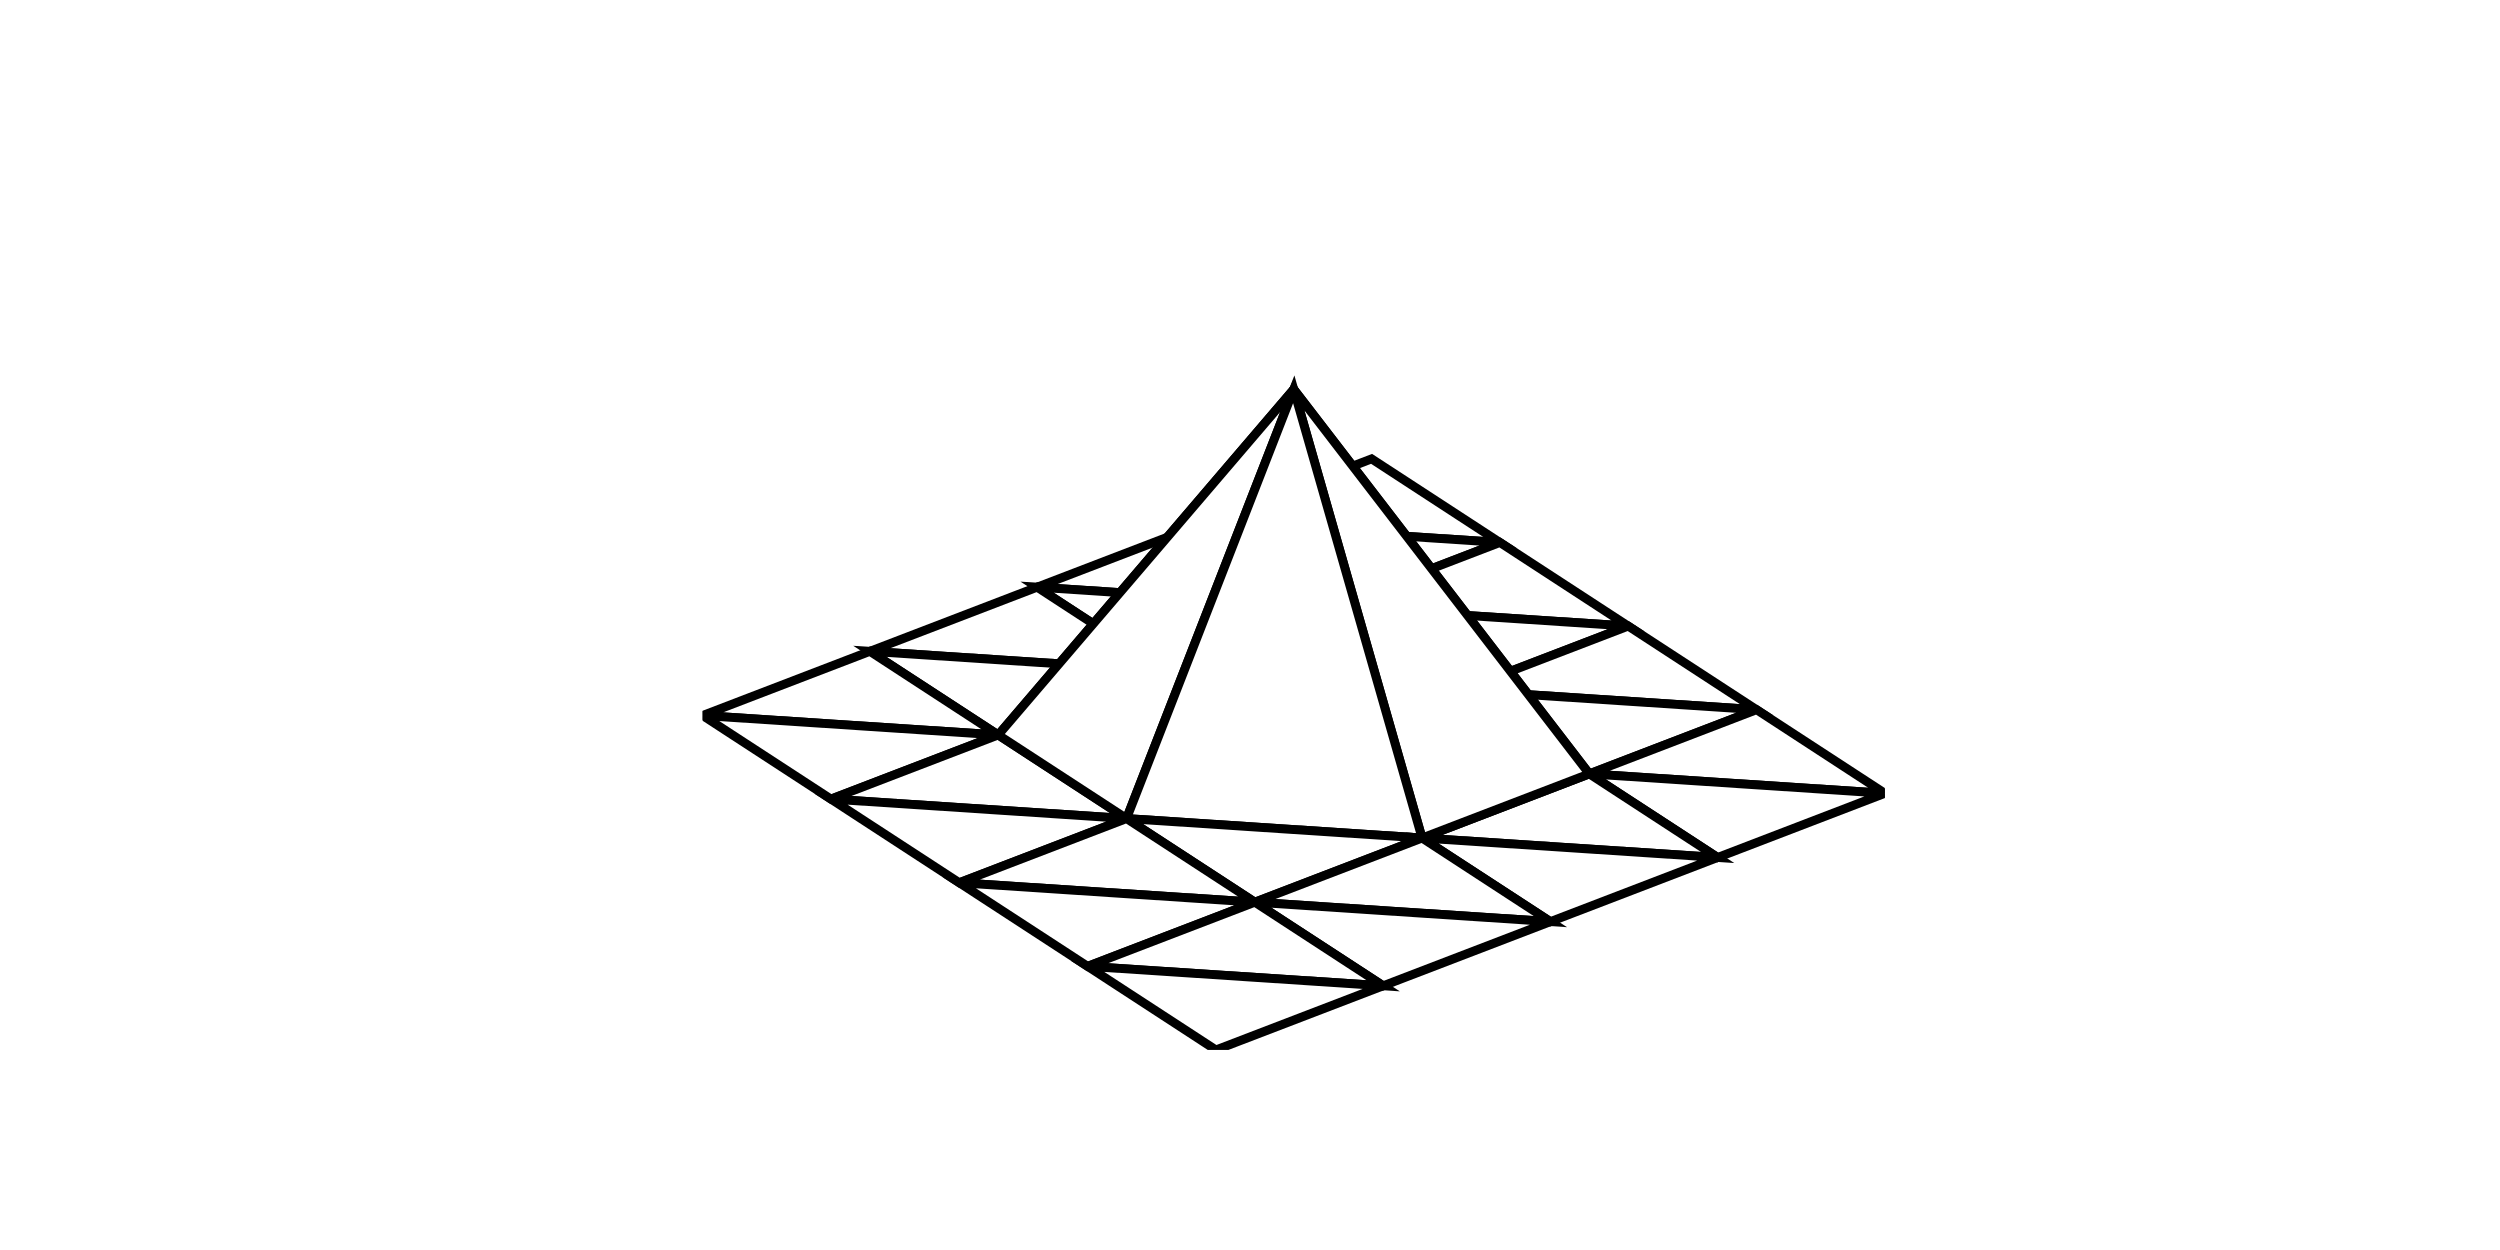
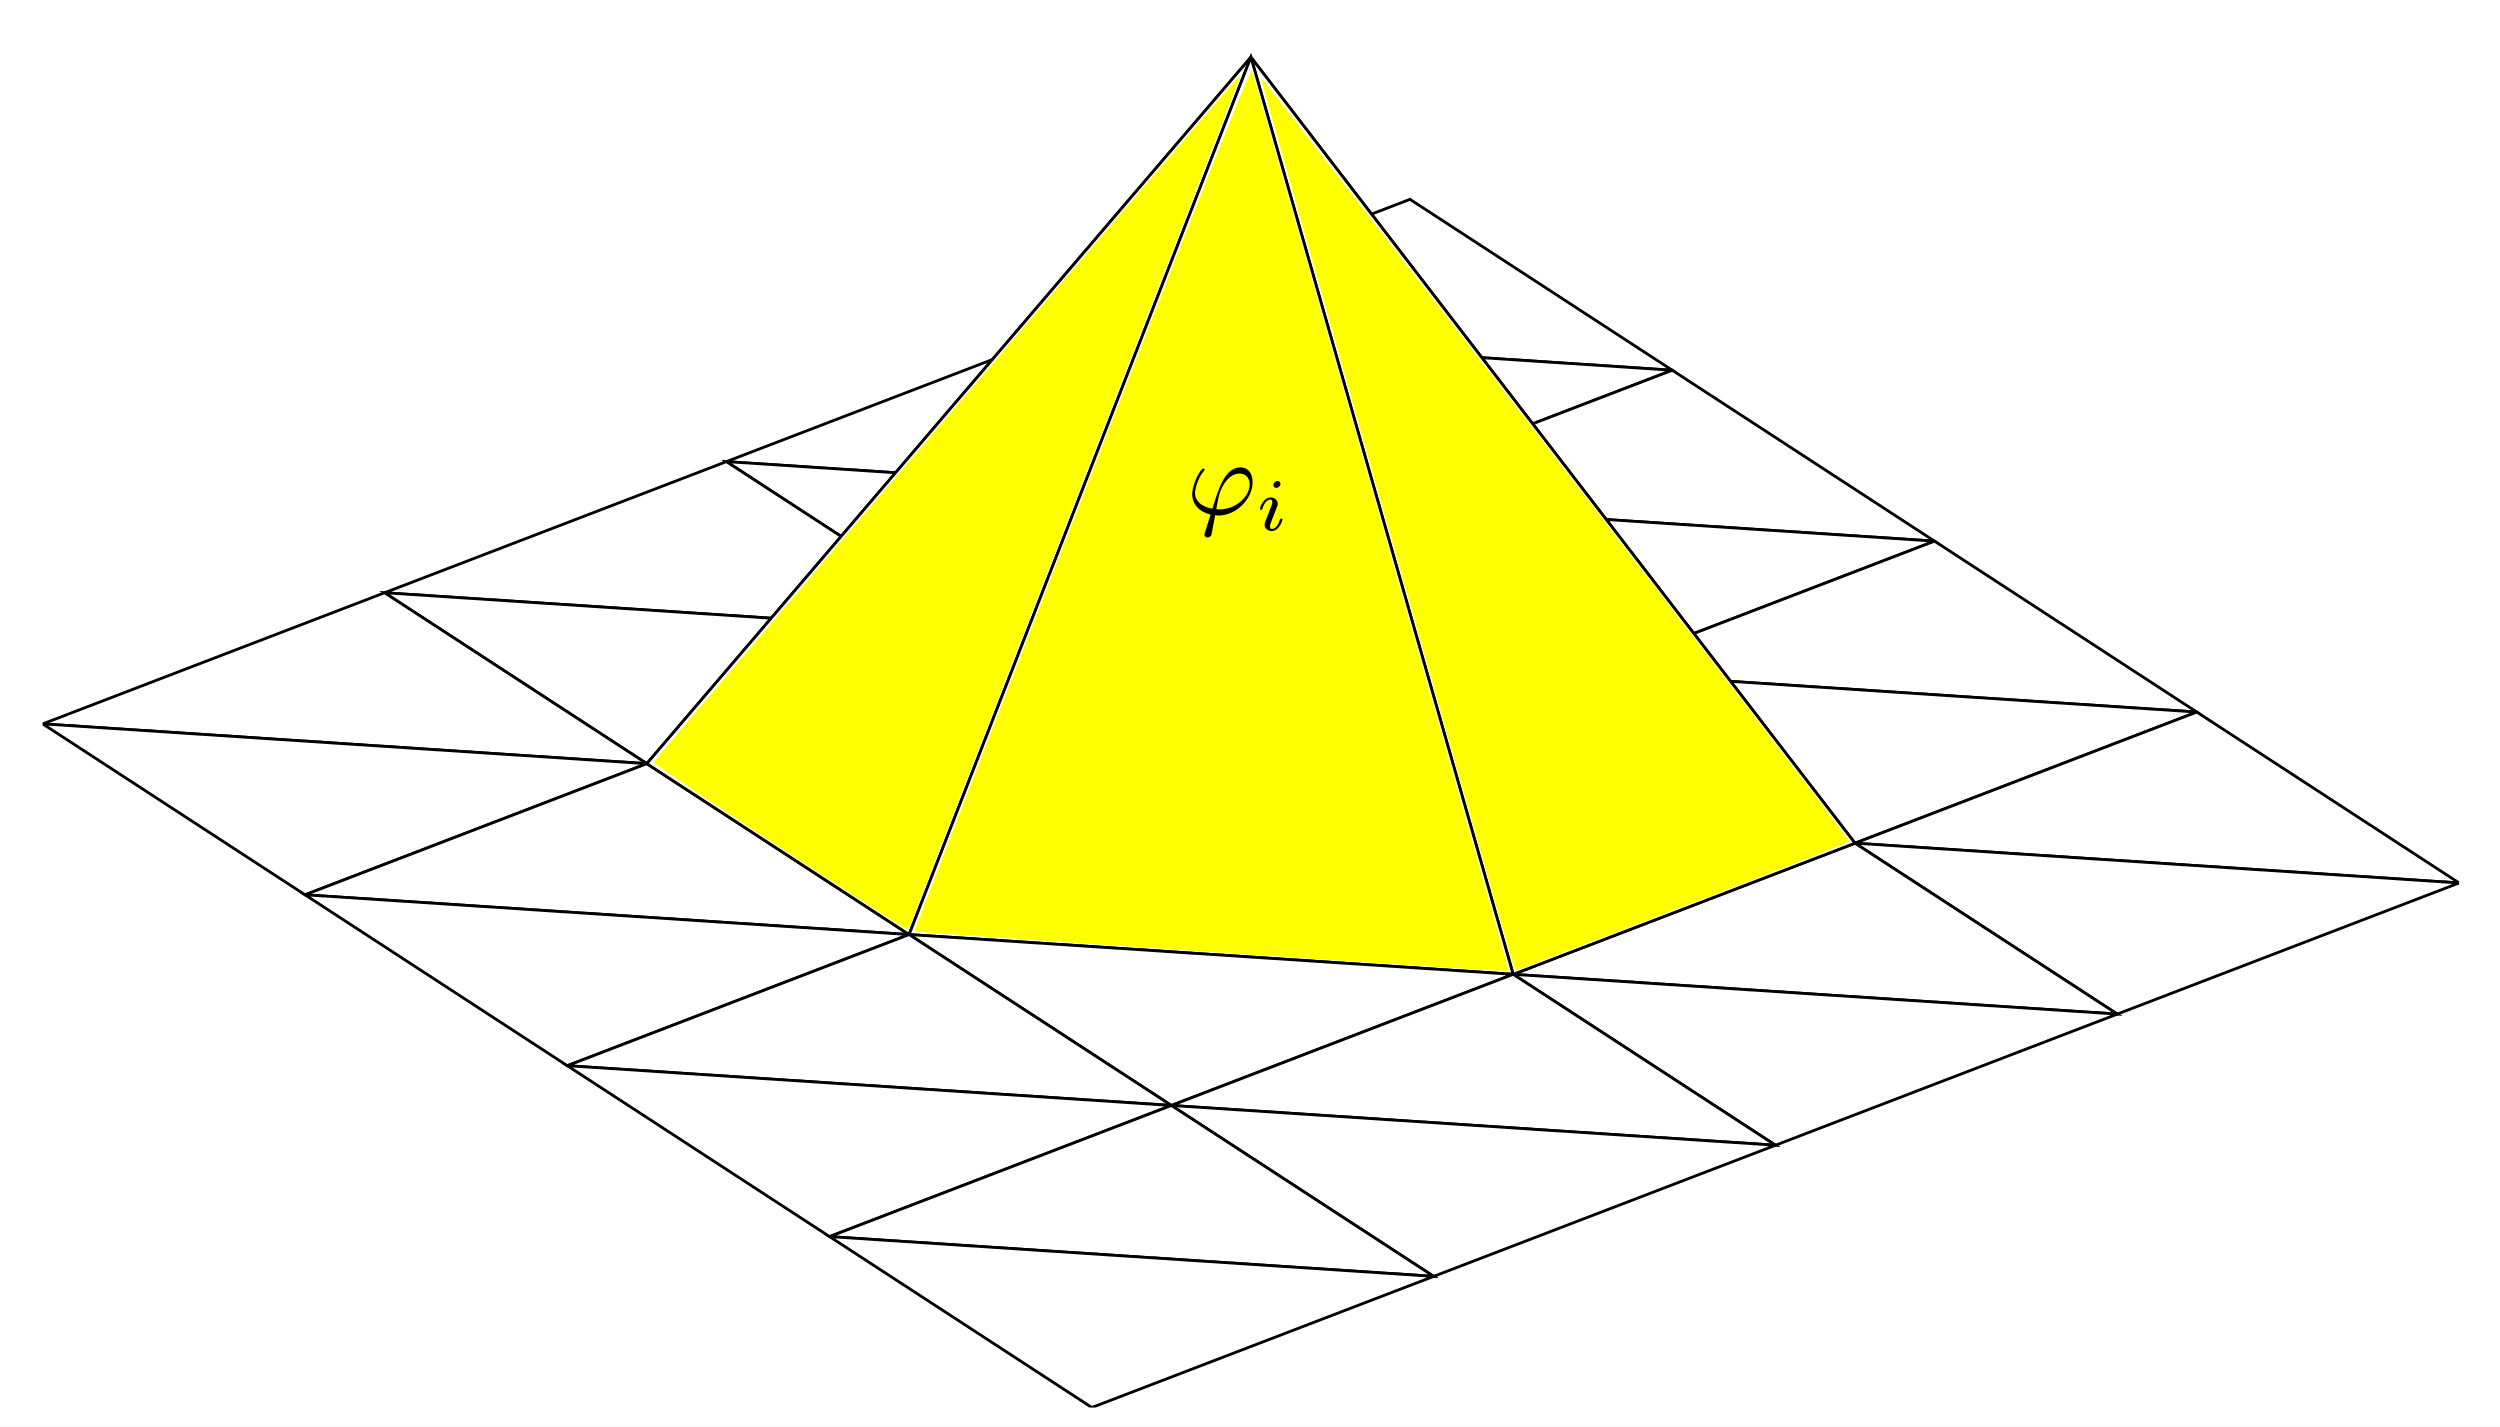
- <svg xmlns="http://www.w3.org/2000/svg" preserveAspectRatio="xMinYMin meet" width="100%" height="100%" viewBox="0 0 187.500 93.750" version="1.1">
-   <g id="topgroup">
-     <rect x="0" y="0" width="187.500" height="93.750" fill="#ffffff" stroke="none" />
+ <svg xmlns="http://www.w3.org/2000/svg" xmlns:ns1="http://NOTSET" xmlns:xlink="http://www.w3.org/1999/xlink" preserveAspectRatio="xMinYMin meet" width="586.416" height="334.63" viewBox="0 0 586.416 334.63" version="1.1" id="svg78">
+   <defs id="defs82" />
+   <g style="display:inline" id="topgroup" transform="translate(-94.70664,-170.4719)">
+     <rect x="94.707" y="170.472" width="586.416" height="334.63" id="rect4" style="fill:#ffffff;stroke:none;stroke-width:0.682" />
    <g id="ID000000">
      <clipPath id="ID000001">
-         <rect x="52.698" y="7.031" width="88.666" height="71.716" />
+         <rect x="104.729" y="42.187" width="566.792" height="458.438" id="rect6" />
      </clipPath>
-       <g>
+       <g id="g74">
        <g id="ID000002" clip-path="url(#ID000001)">
-           <polygon fill="#ffffff" fill-opacity="1.00" stroke="#000000" stroke-width="0.5pt" stroke-opacity="1.00" stroke-dasharray="none" points="112.492,40.685 102.868,34.414 90.325,39.226 " />
-           <polygon fill="#ffffff" fill-opacity="1.00" stroke="#000000" stroke-width="0.5pt" stroke-opacity="1.00" stroke-dasharray="none" points="90.325,39.226 99.950,45.497 112.492,40.685 " />
-           <polygon fill="#ffffff" fill-opacity="1.00" stroke="#000000" stroke-width="0.5pt" stroke-opacity="1.00" stroke-dasharray="none" points="90.325,39.226 77.783,44.038 99.950,45.497 " />
-           <polygon fill="#ffffff" fill-opacity="1.00" stroke="#000000" stroke-width="0.5pt" stroke-opacity="1.00" stroke-dasharray="none" points="112.492,40.685 99.950,45.497 122.116,46.956 " />
-           <polygon fill="#ffffff" fill-opacity="1.00" stroke="#000000" stroke-width="0.5pt" stroke-opacity="1.00" stroke-dasharray="none" points="87.407,50.309 99.950,45.497 77.783,44.038 " />
-           <polygon fill="#ffffff" fill-opacity="1.00" stroke="#000000" stroke-width="0.5pt" stroke-opacity="1.00" stroke-dasharray="none" points="87.407,50.309 77.783,44.038 65.241,48.850 " />
-           <polygon fill="#ffffff" fill-opacity="1.00" stroke="#000000" stroke-width="0.5pt" stroke-opacity="1.00" stroke-dasharray="none" points="99.950,45.497 109.574,51.768 122.116,46.956 " />
-           <polygon fill="#ffffff" fill-opacity="1.00" stroke="#000000" stroke-width="0.5pt" stroke-opacity="1.00" stroke-dasharray="none" points="109.574,51.768 99.950,45.497 87.407,50.309 " />
-           <polygon fill="#ffffff" fill-opacity="1.00" stroke="#000000" stroke-width="0.5pt" stroke-opacity="1.00" stroke-dasharray="none" points="122.116,46.956 109.574,51.768 131.740,53.227 " />
-           <polygon fill="#ffffff" fill-opacity="1.00" stroke="#000000" stroke-width="0.5pt" stroke-opacity="1.00" stroke-dasharray="none" points="87.407,50.309 65.241,48.850 74.865,55.121 " />
-           <polygon fill="#ffffff" fill-opacity="1.00" stroke="#000000" stroke-width="0.5pt" stroke-opacity="1.00" stroke-dasharray="none" points="65.241,48.850 52.698,53.662 74.865,55.121 " />
-           <polygon fill="#ffffff" fill-opacity="1.00" stroke="#000000" stroke-width="0.5pt" stroke-opacity="1.00" stroke-dasharray="none" points="109.574,51.768 119.198,58.040 131.740,53.227 " />
-           <polygon fill="#ffffff" fill-opacity="1.00" stroke="#000000" stroke-width="0.5pt" stroke-opacity="1.00" stroke-dasharray="none" points="87.407,50.309 97.031,29.198 109.574,51.768 " />
-           <polygon fill="#ffffff" fill-opacity="1.00" stroke="#000000" stroke-width="0.5pt" stroke-opacity="1.00" stroke-dasharray="none" points="62.322,59.933 74.865,55.121 52.698,53.662 " />
-           <polygon fill="#ffffff" fill-opacity="1.00" stroke="#000000" stroke-width="0.5pt" stroke-opacity="1.00" stroke-dasharray="none" points="131.740,53.227 119.198,58.040 141.364,59.499 " />
-           <polygon fill="#ffffff" fill-opacity="1.00" stroke="#000000" stroke-width="0.5pt" stroke-opacity="1.00" stroke-dasharray="none" points="87.407,50.309 74.865,55.121 97.031,29.198 " />
-           <polygon fill="#ffffff" fill-opacity="1.00" stroke="#000000" stroke-width="0.5pt" stroke-opacity="1.00" stroke-dasharray="none" points="109.574,51.768 97.031,29.198 119.198,58.040 " />
-           <polygon fill="#ffffff" fill-opacity="1.00" stroke="#000000" stroke-width="0.5pt" stroke-opacity="1.00" stroke-dasharray="none" points="74.865,55.121 62.322,59.933 84.489,61.392 " />
-           <polygon fill="#ffffff" fill-opacity="1.00" stroke="#000000" stroke-width="0.5pt" stroke-opacity="1.00" stroke-dasharray="none" points="128.822,64.311 141.364,59.499 119.198,58.040 " />
-           <polygon fill="#ffffff" fill-opacity="1.00" stroke="#000000" stroke-width="0.5pt" stroke-opacity="1.00" stroke-dasharray="none" points="97.031,29.198 74.865,55.121 84.489,61.392 " />
-           <polygon fill="#ffffff" fill-opacity="1.00" stroke="#000000" stroke-width="0.5pt" stroke-opacity="1.00" stroke-dasharray="none" points="106.655,62.852 128.822,64.311 119.198,58.040 " />
-           <polygon fill="#ffffff" fill-opacity="1.00" stroke="#000000" stroke-width="0.5pt" stroke-opacity="1.00" stroke-dasharray="none" points="97.031,29.198 106.655,62.852 119.198,58.040 " />
-           <polygon fill="#ffffff" fill-opacity="1.00" stroke="#000000" stroke-width="0.5pt" stroke-opacity="1.00" stroke-dasharray="none" points="71.946,66.205 84.489,61.392 62.322,59.933 " />
-           <polygon fill="#ffffff" fill-opacity="1.00" stroke="#000000" stroke-width="0.5pt" stroke-opacity="1.00" stroke-dasharray="none" points="97.031,29.198 84.489,61.392 106.655,62.852 " />
-           <polygon fill="#ffffff" fill-opacity="1.00" stroke="#000000" stroke-width="0.5pt" stroke-opacity="1.00" stroke-dasharray="none" points="106.655,62.852 84.489,61.392 94.113,67.664 " />
-           <polygon fill="#ffffff" fill-opacity="1.00" stroke="#000000" stroke-width="0.5pt" stroke-opacity="1.00" stroke-dasharray="none" points="84.489,61.392 71.946,66.205 94.113,67.664 " />
-           <polygon fill="#ffffff" fill-opacity="1.00" stroke="#000000" stroke-width="0.5pt" stroke-opacity="1.00" stroke-dasharray="none" points="106.655,62.852 116.280,69.123 128.822,64.311 " />
-           <polygon fill="#ffffff" fill-opacity="1.00" stroke="#000000" stroke-width="0.5pt" stroke-opacity="1.00" stroke-dasharray="none" points="116.280,69.123 106.655,62.852 94.113,67.664 " />
-           <polygon fill="#ffffff" fill-opacity="1.00" stroke="#000000" stroke-width="0.5pt" stroke-opacity="1.00" stroke-dasharray="none" points="71.946,66.205 81.571,72.476 94.113,67.664 " />
-           <polygon fill="#ffffff" fill-opacity="1.00" stroke="#000000" stroke-width="0.5pt" stroke-opacity="1.00" stroke-dasharray="none" points="94.113,67.664 103.737,73.935 116.280,69.123 " />
-           <polygon fill="#ffffff" fill-opacity="1.00" stroke="#000000" stroke-width="0.5pt" stroke-opacity="1.00" stroke-dasharray="none" points="103.737,73.935 94.113,67.664 81.571,72.476 " />
-           <polygon fill="#ffffff" fill-opacity="1.00" stroke="#000000" stroke-width="0.5pt" stroke-opacity="1.00" stroke-dasharray="none" points="103.737,73.935 81.571,72.476 91.195,78.747 " />
+           <polygon points="486.956,257.317 425.435,217.229 345.258,247.99 " id="polygon9" style="fill:#ffffff;fill-opacity:1;stroke:#000000;stroke-width:0.5pt;stroke-dasharray:none;stroke-opacity:1" />
+           <polygon points="345.258,247.99 406.78,288.078 486.956,257.317 " id="polygon11" style="fill:#ffffff;fill-opacity:1;stroke:#000000;stroke-width:0.5pt;stroke-dasharray:none;stroke-opacity:1" />
+           <polygon points="345.258,247.99 265.082,278.751 406.78,288.078 " id="polygon13" style="fill:#ffffff;fill-opacity:1;stroke:#000000;stroke-width:0.5pt;stroke-dasharray:none;stroke-opacity:1" />
+           <polygon points="486.956,257.317 406.78,288.078 548.478,297.405 " id="polygon15" style="fill:#ffffff;fill-opacity:1;stroke:#000000;stroke-width:0.5pt;stroke-dasharray:none;stroke-opacity:1" />
+           <polygon points="326.603,318.839 406.78,288.078 265.082,278.751 " id="polygon17" style="fill:#ffffff;fill-opacity:1;stroke:#000000;stroke-width:0.5pt;stroke-dasharray:none;stroke-opacity:1" />
+           <polygon points="326.603,318.839 265.082,278.751 184.905,309.511 " id="polygon19" style="fill:#ffffff;fill-opacity:1;stroke:#000000;stroke-width:0.5pt;stroke-dasharray:none;stroke-opacity:1" />
+           <polygon points="406.78,288.078 468.301,328.166 548.478,297.405 " id="polygon21" style="fill:#ffffff;fill-opacity:1;stroke:#000000;stroke-width:0.5pt;stroke-dasharray:none;stroke-opacity:1" />
+           <polygon points="468.301,328.166 406.78,288.078 326.603,318.839 " id="polygon23" style="fill:#ffffff;fill-opacity:1;stroke:#000000;stroke-width:0.5pt;stroke-dasharray:none;stroke-opacity:1" />
+           <polygon points="548.478,297.405 468.301,328.166 609.999,337.494 " id="polygon25" style="fill:#ffffff;fill-opacity:1;stroke:#000000;stroke-width:0.5pt;stroke-dasharray:none;stroke-opacity:1" />
+           <polygon points="326.603,318.839 184.905,309.511 246.427,349.6 " id="polygon27" style="fill:#ffffff;fill-opacity:1;stroke:#000000;stroke-width:0.5pt;stroke-dasharray:none;stroke-opacity:1" />
+           <polygon points="184.905,309.511 104.729,340.272 246.427,349.6 " id="polygon29" style="fill:#ffffff;fill-opacity:1;stroke:#000000;stroke-width:0.5pt;stroke-dasharray:none;stroke-opacity:1" />
+           <polygon points="468.301,328.166 529.823,368.254 609.999,337.494 " id="polygon31" style="fill:#ffffff;fill-opacity:1;stroke:#000000;stroke-width:0.5pt;stroke-dasharray:none;stroke-opacity:1" />
+           <polygon points="326.603,318.839 388.125,183.886 468.301,328.166 " id="polygon33" style="fill:#ffffff;fill-opacity:1;stroke:#000000;stroke-width:0.5pt;stroke-dasharray:none;stroke-opacity:1" />
+           <polygon points="166.251,380.36 246.427,349.6 104.729,340.272 " id="polygon35" style="fill:#ffffff;fill-opacity:1;stroke:#000000;stroke-width:0.5pt;stroke-dasharray:none;stroke-opacity:1" />
+           <polygon points="609.999,337.494 529.823,368.254 671.521,377.582 " id="polygon37" style="fill:#ffffff;fill-opacity:1;stroke:#000000;stroke-width:0.5pt;stroke-dasharray:none;stroke-opacity:1" />
+           <polygon points="326.603,318.839 246.427,349.6 388.125,183.886 " id="polygon39" style="fill:#ffffff;fill-opacity:1;stroke:#000000;stroke-width:0.5pt;stroke-dasharray:none;stroke-opacity:1" />
+           <polygon points="468.301,328.166 388.125,183.886 529.823,368.254 " id="polygon41" style="fill:#ffffff;fill-opacity:1;stroke:#000000;stroke-width:0.5pt;stroke-dasharray:none;stroke-opacity:1" />
+           <polygon points="246.427,349.6 166.251,380.36 307.949,389.688 " id="polygon43" style="fill:#ffffff;fill-opacity:1;stroke:#000000;stroke-width:0.5pt;stroke-dasharray:none;stroke-opacity:1" />
+           <polygon points="591.345,408.343 671.521,377.582 529.823,368.254 " id="polygon45" style="fill:#ffffff;fill-opacity:1;stroke:#000000;stroke-width:0.5pt;stroke-dasharray:none;stroke-opacity:1" />
+           <polygon points="388.125,183.886 246.427,349.6 307.949,389.688 " id="polygon47" style="fill:#ffffff;fill-opacity:1;stroke:#000000;stroke-width:0.5pt;stroke-dasharray:none;stroke-opacity:1" />
+           <polygon points="449.647,399.015 591.345,408.343 529.823,368.254 " id="polygon49" style="fill:#ffffff;fill-opacity:1;stroke:#000000;stroke-width:0.5pt;stroke-dasharray:none;stroke-opacity:1" />
+           <polygon points="388.125,183.886 449.647,399.015 529.823,368.254 " id="polygon51" style="fill:#ffffff;fill-opacity:1;stroke:#000000;stroke-width:0.5pt;stroke-dasharray:none;stroke-opacity:1" />
+           <polygon points="227.772,420.449 307.949,389.688 166.251,380.36 " id="polygon53" style="fill:#ffffff;fill-opacity:1;stroke:#000000;stroke-width:0.5pt;stroke-dasharray:none;stroke-opacity:1" />
+           <polygon points="388.125,183.886 307.949,389.688 449.647,399.015 " id="polygon55" style="fill:#ffffff;fill-opacity:1;stroke:#000000;stroke-width:0.5pt;stroke-dasharray:none;stroke-opacity:1" />
+           <polygon points="449.647,399.015 307.949,389.688 369.47,429.776 " id="polygon57" style="fill:#ffffff;fill-opacity:1;stroke:#000000;stroke-width:0.5pt;stroke-dasharray:none;stroke-opacity:1" />
+           <polygon points="307.949,389.688 227.772,420.449 369.47,429.776 " id="polygon59" style="fill:#ffffff;fill-opacity:1;stroke:#000000;stroke-width:0.5pt;stroke-dasharray:none;stroke-opacity:1" />
+           <polygon points="449.647,399.015 511.168,439.103 591.345,408.343 " id="polygon61" style="fill:#ffffff;fill-opacity:1;stroke:#000000;stroke-width:0.5pt;stroke-dasharray:none;stroke-opacity:1" />
+           <polygon points="511.168,439.103 449.647,399.015 369.47,429.776 " id="polygon63" style="fill:#ffffff;fill-opacity:1;stroke:#000000;stroke-width:0.5pt;stroke-dasharray:none;stroke-opacity:1" />
+           <polygon points="227.772,420.449 289.294,460.537 369.47,429.776 " id="polygon65" style="fill:#ffffff;fill-opacity:1;stroke:#000000;stroke-width:0.5pt;stroke-dasharray:none;stroke-opacity:1" />
+           <polygon points="369.47,429.776 430.992,469.864 511.168,439.103 " id="polygon67" style="fill:#ffffff;fill-opacity:1;stroke:#000000;stroke-width:0.5pt;stroke-dasharray:none;stroke-opacity:1" />
+           <polygon points="430.992,469.864 369.47,429.776 289.294,460.537 " id="polygon69" style="fill:#ffffff;fill-opacity:1;stroke:#000000;stroke-width:0.5pt;stroke-dasharray:none;stroke-opacity:1" />
+           <polygon points="430.992,469.864 289.294,460.537 350.815,500.625 " id="polygon71" style="fill:#ffffff;fill-opacity:1;stroke:#000000;stroke-width:0.5pt;stroke-dasharray:none;stroke-opacity:1" />
+         </g>
+       </g>
+       <path style="fill:#ffff00;fill-opacity:1;stroke-width:0.574" d="m 272.33,210.841 c -37.224,-2.487 -67.77,-4.611 -67.881,-4.722 -0.111,-0.111 17.56,-45.816 39.267,-101.568 C 270.201,36.531 283.324,3.505 283.605,4.159 284.2,5.542 343.74,214.22 343.74,214.921 c 0,0.749 6.079,1.096 -71.41,-4.08 z" id="path90" transform="translate(104.729,182.8433)" />
+       <path style="fill:#ffff00;fill-opacity:1;stroke-width:0.574" d="m 172.743,186.314 c -16.231,-10.624 -29.492,-19.575 -29.469,-19.891 0.04,-0.544 137.494,-161.594 137.725,-161.368 0.06,0.059 -17.439,45.151 -38.887,100.204 -21.448,55.053 -38.997,100.183 -38.997,100.289 0,0.575 -3.296,-1.512 -30.372,-19.235 z" id="path94" transform="translate(104.729,182.8433)" />
+     </g>
+     <g id="layer1" style="display:none">
+       <text xml:space="preserve" style="font-style:normal;font-weight:normal;font-size:40px;line-height:1.25;font-family:sans-serif;letter-spacing:0px;word-spacing:0px;display:inline;fill:#000000;fill-opacity:1;stroke:none" x="427.045" y="197.564" id="text88">
+         <tspan id="tspan86" x="427.045" y="197.564">$\varphi_i$</tspan>
+       </text>
+     </g>
+     <path style="fill:#ffff00;fill-opacity:1;stroke-width:0.574" d="M 345.071,214.433 C 337.413,188.29 285.611,6.186 285.73,5.828 285.877,5.386 423.402,183.81 423.768,184.918 c 0.072,0.216 -16.717,6.832 -37.309,14.702 -20.591,7.87 -38.262,14.647 -39.268,15.059 -1.628,0.668 -1.861,0.641 -2.121,-0.246 z" id="path78" transform="translate(104.729,182.8433)" />
+   </g>
+   <g style="display:inline" id="ltx-render-layer" ns1:preamble="" ns1:packages="amsmath,amssymb" ns1:scale="2.0" ns1:depth="0" ns1:fontsize="10" ns1:newline="False" ns1:math="False" transform="translate(10.02237,12.37132)">
+     <g id="lx-text88" transform="matrix(1.25,0,0,1.25,268.3878,108.2792)">
+       <defs id="defs142">
+         <g id="g140">
+           <symbol id="lx-text88-glyph0-0" overflow="visible" style="overflow:visible">
+             <path id="path128" d="" style="stroke:none" />
+           </symbol>
+           <symbol id="lx-text88-glyph0-1" overflow="visible" style="overflow:visible">
+             <path id="path131" d="M 3.391,3.391 C 3.312,3.641 3.281,3.688 3.281,3.781 c 0,0.438 0.391,0.562 0.578,0.562 0.109,0 0.547,-0.062 0.75,-0.516 0.047,-0.156 0.156,-0.812 0.688,-3.656 0.188,0.031 0.328,0.047 0.656,0.047 3.312,0 6.375,-3.125 6.375,-6.281 0,-1.547 -0.781,-2.75 -2.266,-2.75 -2.891,0 -4.094,3.875 -5.281,7.75 C 2.625,-1.453 1.516,-2.562 1.516,-4 c 0,-0.562 0.453,-2.75 1.656,-4.125 0.156,-0.188 0.156,-0.219 0.156,-0.266 0,-0.078 -0.047,-0.203 -0.234,-0.203 -0.562,0 -2.094,2.891 -2.094,4.812 0,1.875 1.312,3.328 3.438,3.828 z m 2.75,-4.328 c -0.172,0 -0.203,0 -0.359,-0.016 -0.25,0 -0.266,-0.016 -0.266,-0.078 0,-0.047 0.344,-1.859 0.406,-2.156 0.609,-2.547 2.172,-4.469 3.938,-4.469 1.375,0 1.922,1.078 1.922,2.031 0,2.266 -2.578,4.688 -5.641,4.688 z m 0,0" style="stroke:none" />
+           </symbol>
+           <symbol id="lx-text88-glyph1-0" overflow="visible" style="overflow:visible">
+             <path id="path134" d="" style="stroke:none" />
+           </symbol>
+           <symbol id="lx-text88-glyph1-1" overflow="visible" style="overflow:visible">
+             <path id="path137" d="m 4.516,-8.719 c 0,-0.219 -0.156,-0.531 -0.547,-0.531 -0.375,0 -0.781,0.359 -0.781,0.766 0,0.234 0.172,0.531 0.547,0.531 0.406,0 0.781,-0.391 0.781,-0.766 z M 1.672,-1.625 c -0.047,0.172 -0.125,0.344 -0.125,0.578 0,0.656 0.562,1.188 1.328,1.188 1.391,0 2.016,-1.922 2.016,-2.141 0,-0.172 -0.188,-0.172 -0.234,-0.172 -0.188,0 -0.203,0.078 -0.266,0.234 -0.312,1.109 -0.938,1.688 -1.469,1.688 -0.281,0 -0.359,-0.188 -0.359,-0.484 0,-0.328 0.109,-0.594 0.234,-0.891 0.141,-0.391 0.281,-0.766 0.438,-1.125 0.125,-0.328 0.625,-1.609 0.688,-1.766 C 3.969,-4.656 4,-4.828 4,-4.969 4,-5.625 3.453,-6.156 2.672,-6.156 c -1.375,0 -2.016,1.906 -2.016,2.141 0,0.172 0.188,0.172 0.234,0.172 0.203,0 0.219,-0.062 0.25,-0.219 0.359,-1.203 0.984,-1.703 1.5,-1.703 0.219,0 0.344,0.109 0.344,0.484 0,0.328 -0.078,0.531 -0.438,1.406 z m 0,0" style="stroke:none" />
+           </symbol>
+         </g>
+       </defs>
+       <g id="lx-text88-surface1">
+         <g id="g146" style="fill:#000000;fill-opacity:1">
+           <use id="use144" y="0" x="0" xlink:href="#lx-text88-glyph0-1" width="100%" height="100%" />
+         </g>
+         <g id="g150" style="fill:#000000;fill-opacity:1">
+           <use id="use148" y="2.99" x="13.034" xlink:href="#lx-text88-glyph1-1" width="100%" height="100%" />
        </g>
      </g>
    </g>
  </g>
</svg>
